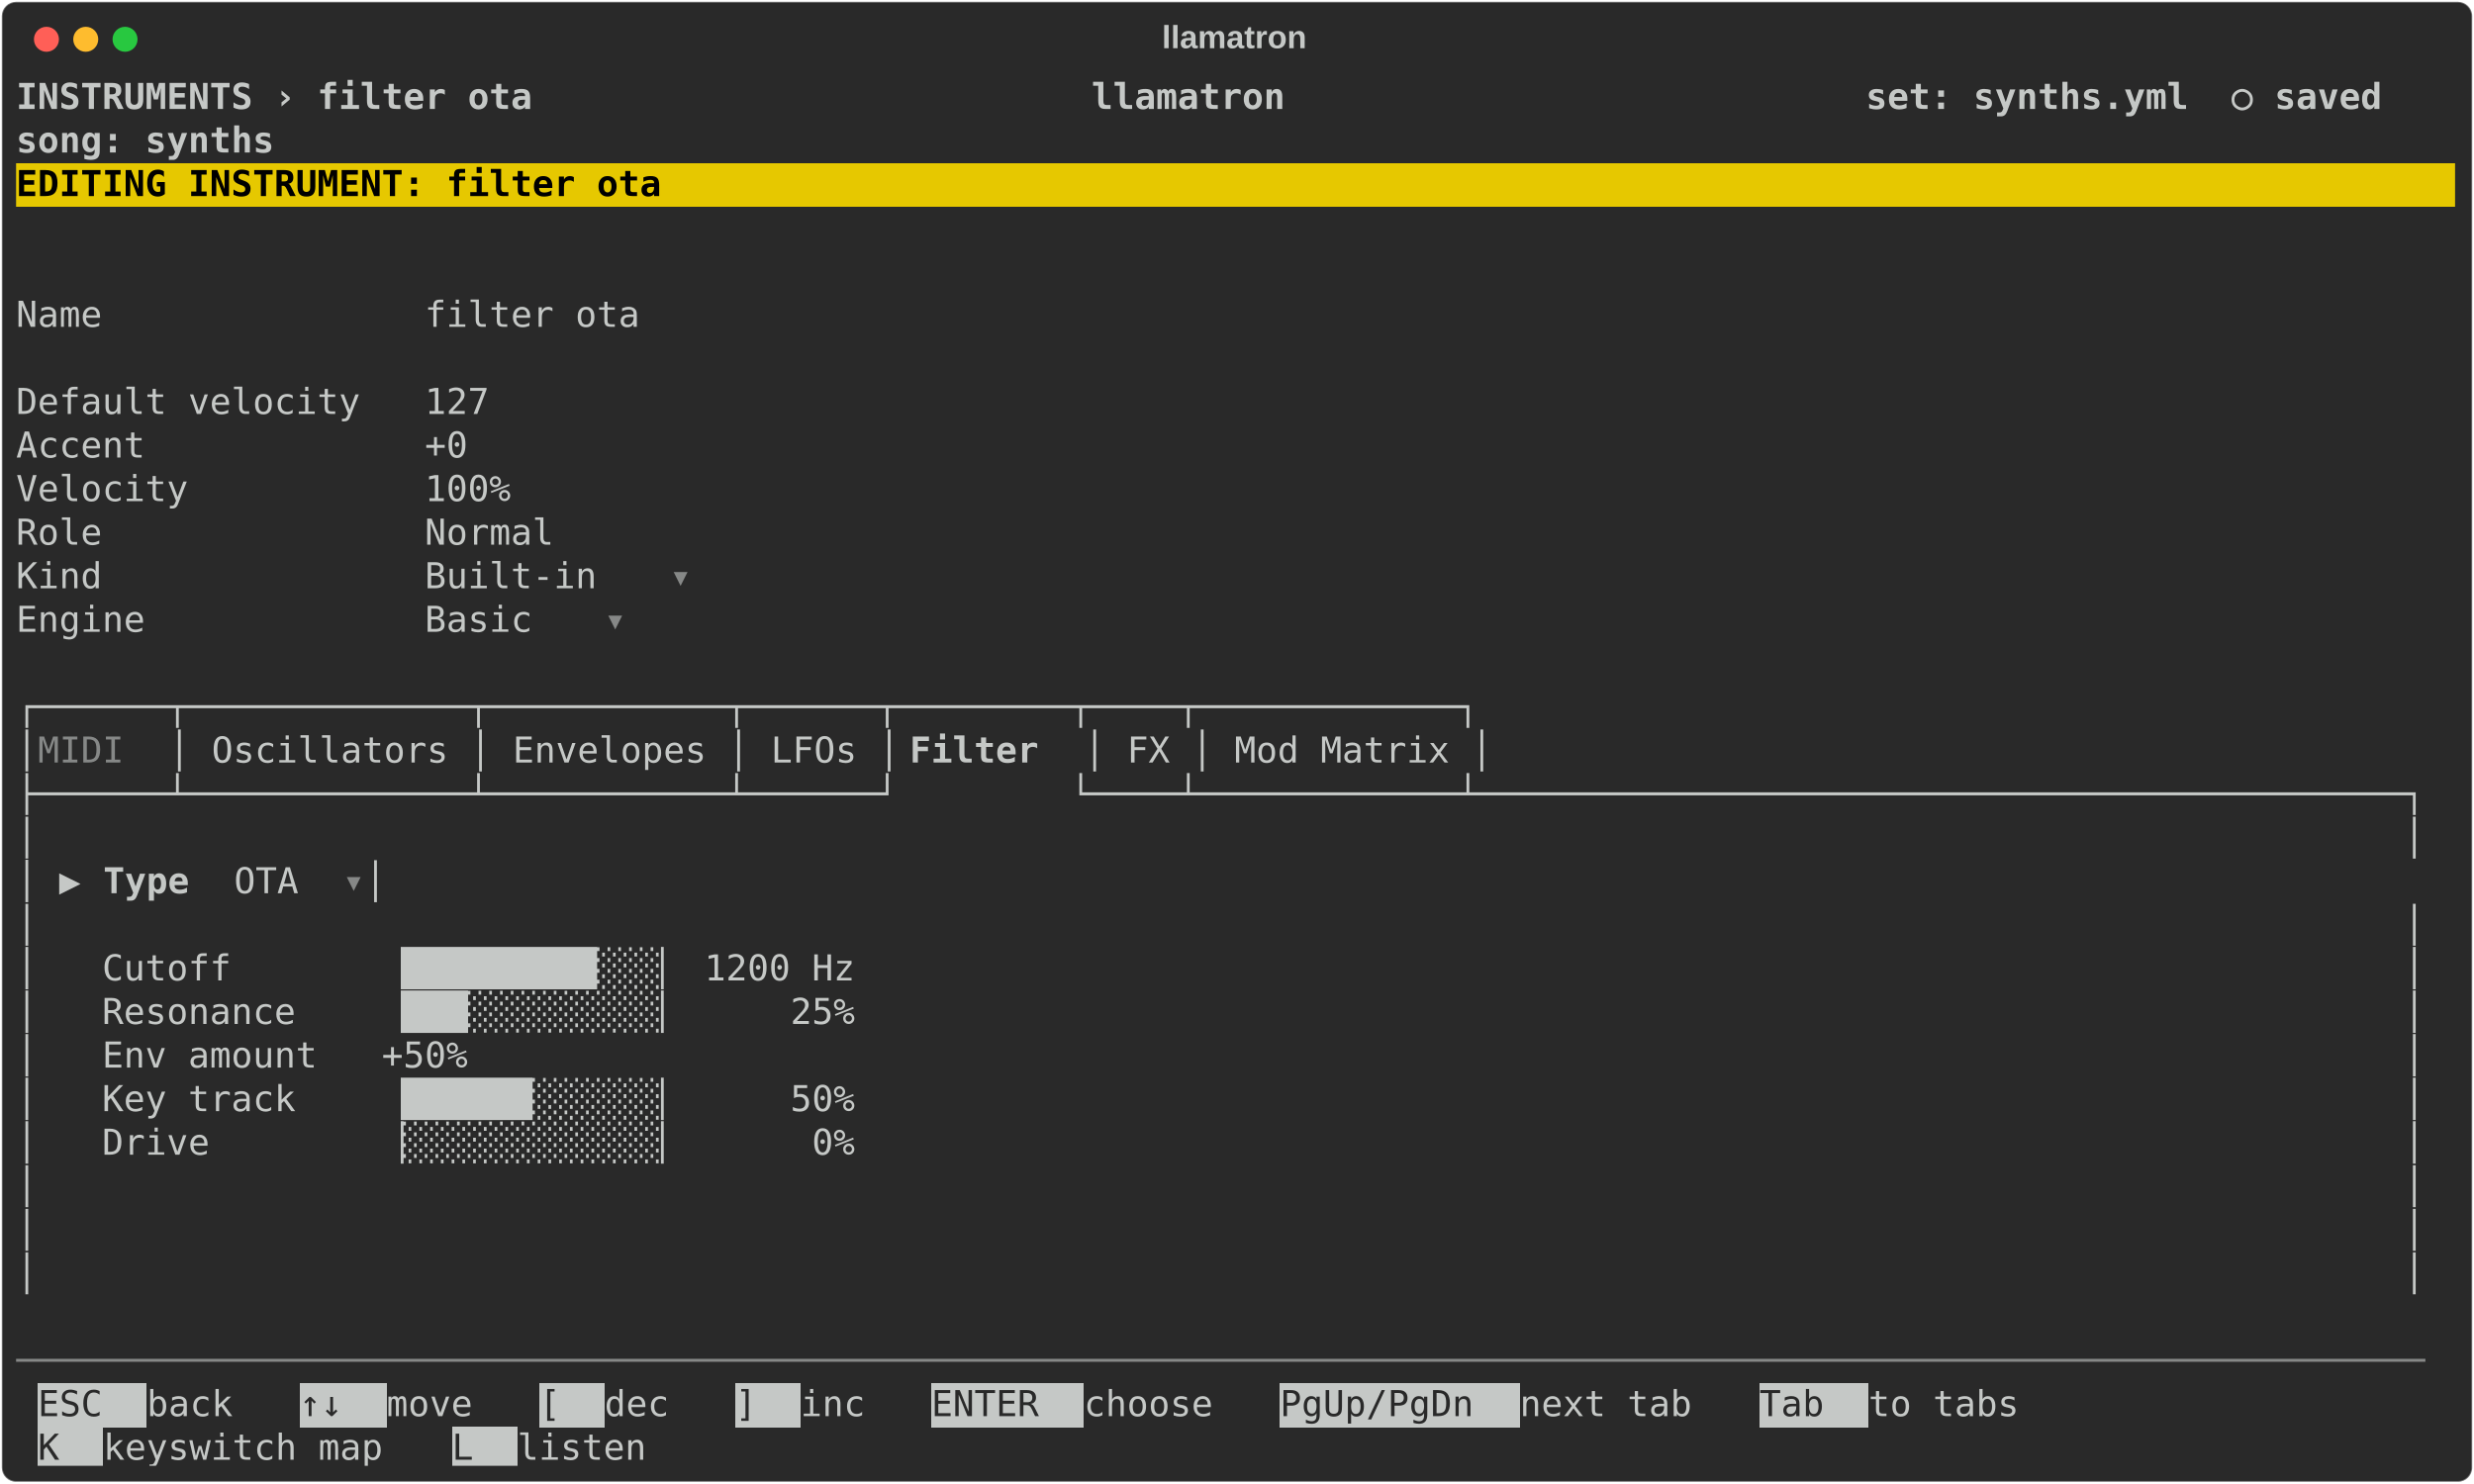
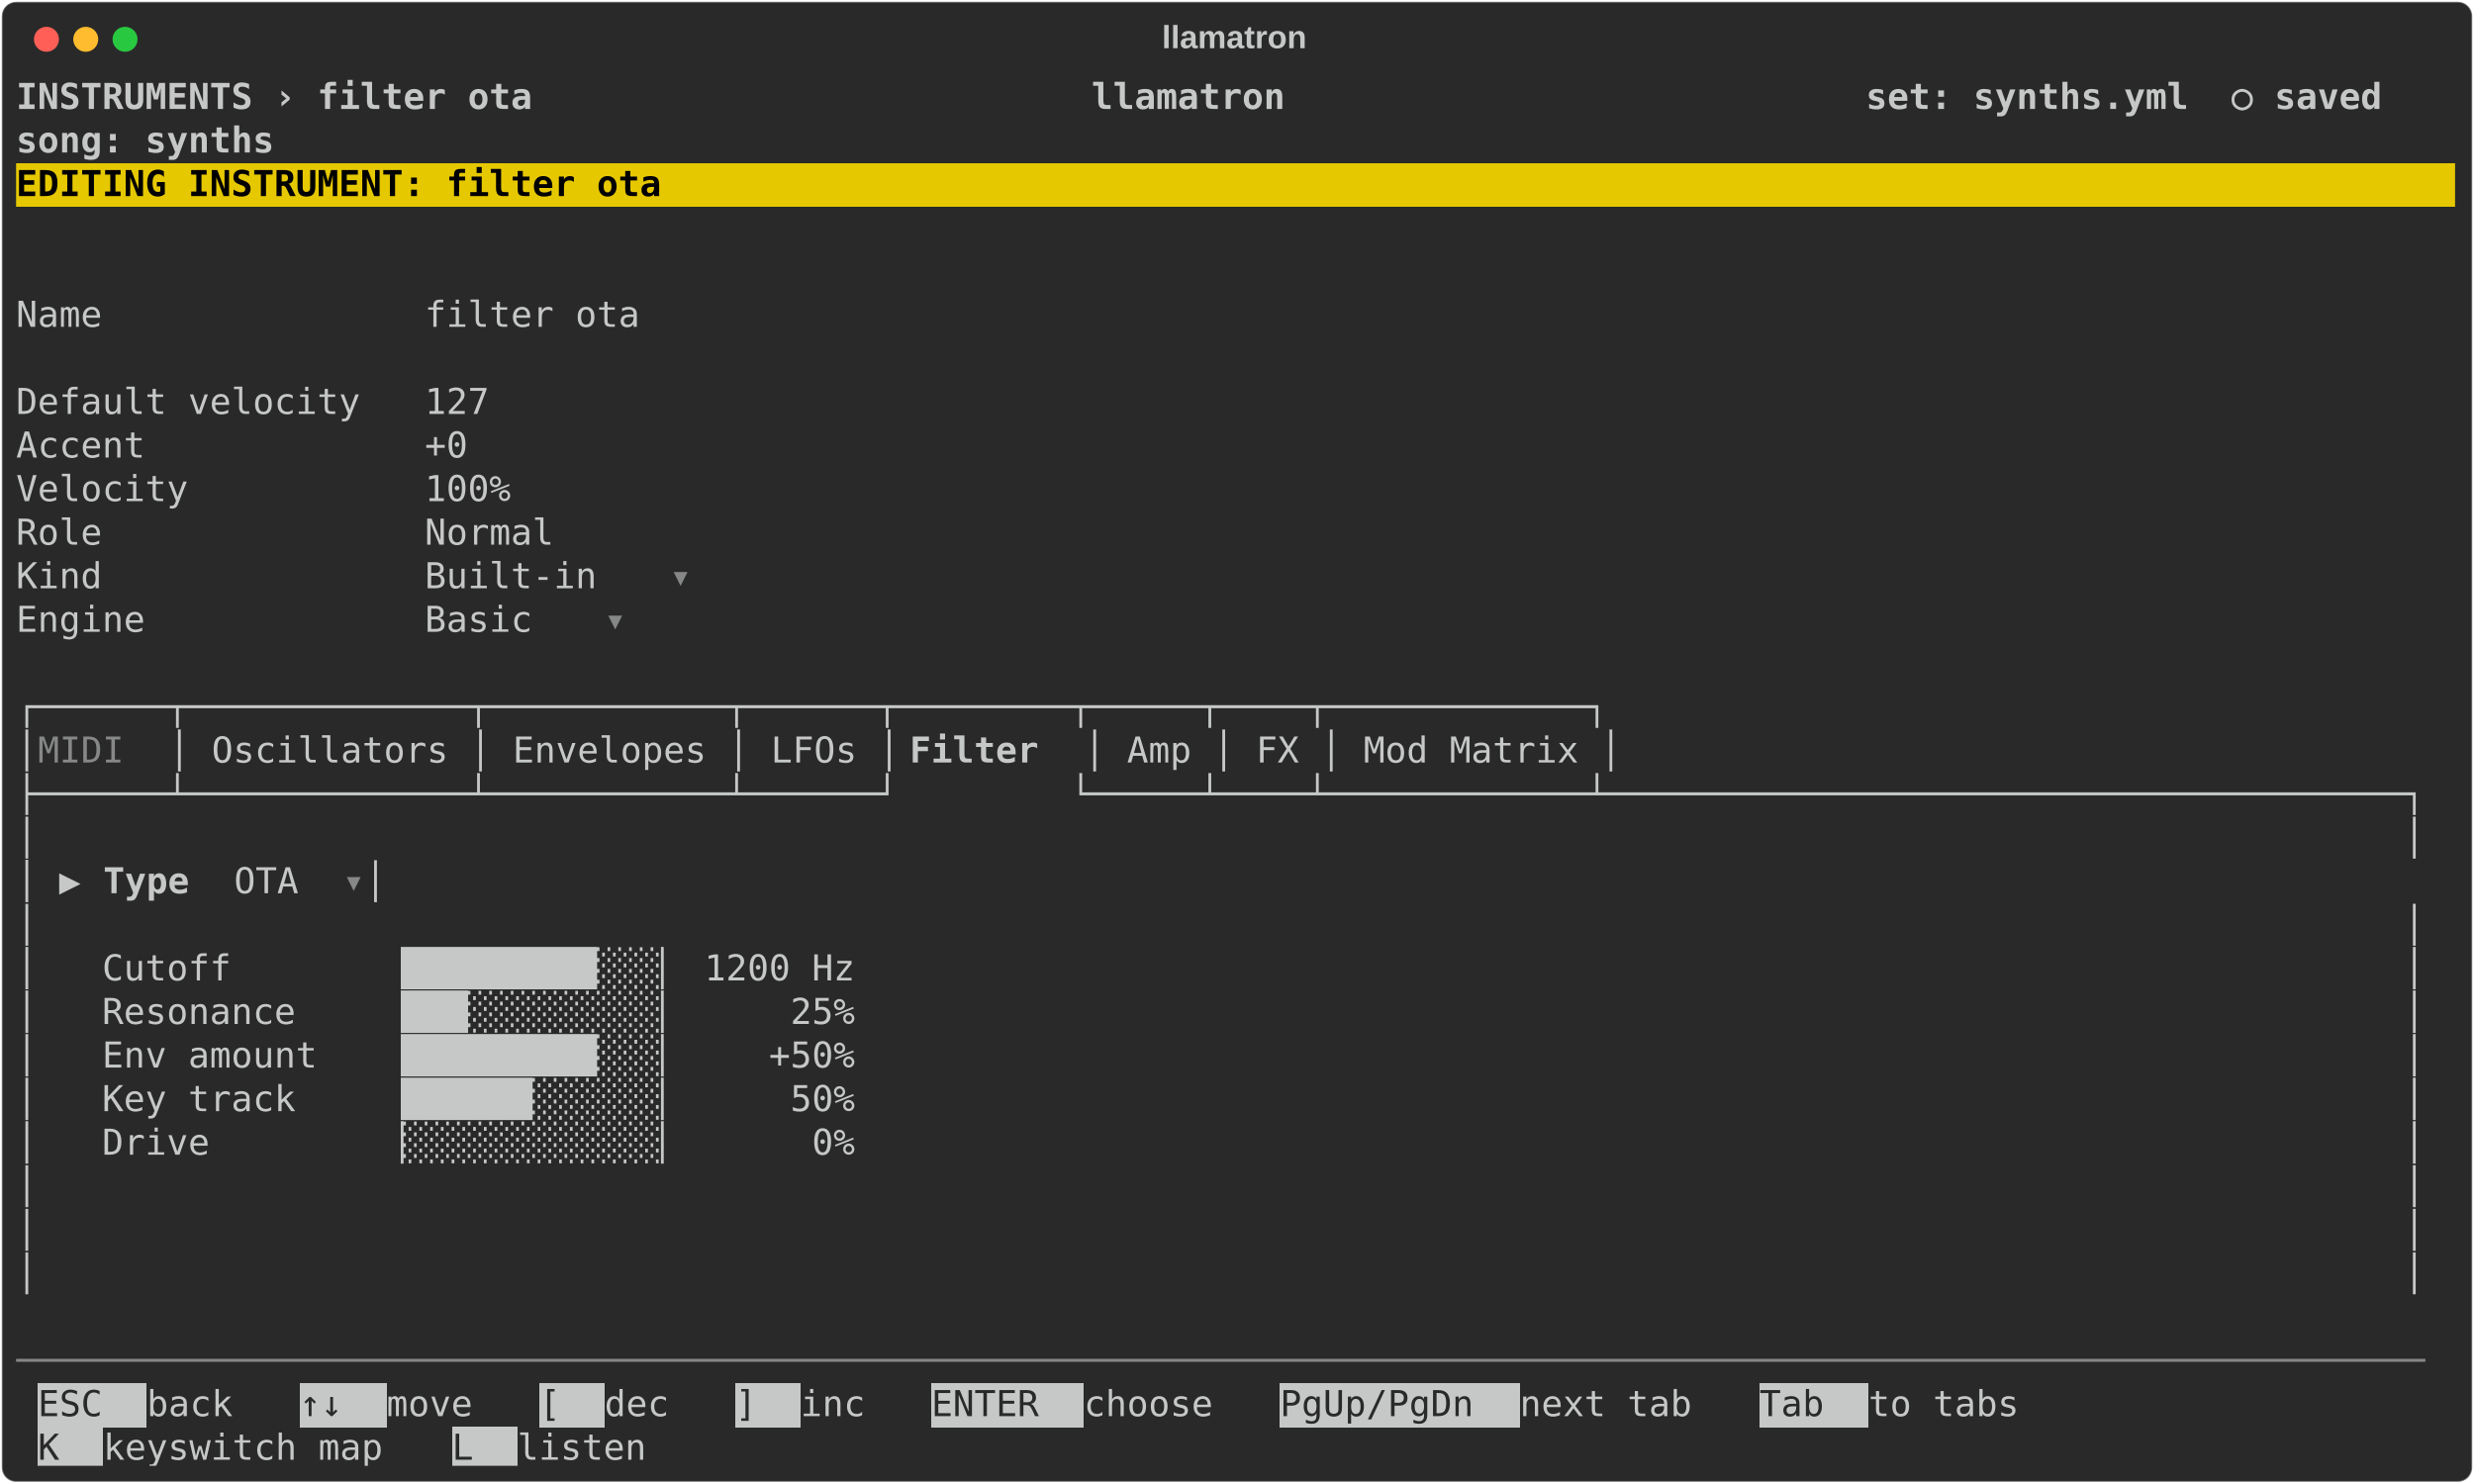
<svg xmlns="http://www.w3.org/2000/svg" class="rich-terminal" viewBox="0 0 1385 830.8">
  <style>

    @font-face {
        font-family: "Fira Code";
        src: local("FiraCode-Regular"),
                url("https://cdnjs.cloudflare.com/ajax/libs/firacode/6.2.0/woff2/FiraCode-Regular.woff2") format("woff2"),
                url("https://cdnjs.cloudflare.com/ajax/libs/firacode/6.2.0/woff/FiraCode-Regular.woff") format("woff");
        font-style: normal;
        font-weight: 400;
    }
    @font-face {
        font-family: "Fira Code";
        src: local("FiraCode-Bold"),
                url("https://cdnjs.cloudflare.com/ajax/libs/firacode/6.2.0/woff2/FiraCode-Bold.woff2") format("woff2"),
                url("https://cdnjs.cloudflare.com/ajax/libs/firacode/6.2.0/woff/FiraCode-Bold.woff") format("woff");
        font-style: bold;
        font-weight: 700;
    }

    .terminal-filter_ota-matrix {
        font-family: Fira Code, monospace;
        font-size: 20px;
        line-height: 24.4px;
        font-variant-east-asian: full-width;
    }

    .terminal-filter_ota-title {
        font-size: 18px;
        font-weight: bold;
        font-family: arial;
    }

    .terminal-filter_ota-r1 { fill: #c5c8c6;font-weight: bold }
.terminal-filter_ota-r2 { fill: #c5c8c6 }
.terminal-filter_ota-r3 { fill: #000000;font-weight: bold }
.terminal-filter_ota-r4 { fill: #868887 }
.terminal-filter_ota-r5 { fill: #292929 }
    </style>
  <defs>
    <clipPath id="terminal-filter_ota-clip-terminal">
      <rect x="0" y="0" width="1365.4" height="779.8" />
    </clipPath>
    <clipPath id="terminal-filter_ota-line-0">
      <rect x="0" y="1.5" width="1366.4" height="24.65" />
    </clipPath>
    <clipPath id="terminal-filter_ota-line-1">
      <rect x="0" y="25.9" width="1366.4" height="24.65" />
    </clipPath>
    <clipPath id="terminal-filter_ota-line-2">
      <rect x="0" y="50.3" width="1366.4" height="24.65" />
    </clipPath>
    <clipPath id="terminal-filter_ota-line-3">
      <rect x="0" y="74.7" width="1366.4" height="24.65" />
    </clipPath>
    <clipPath id="terminal-filter_ota-line-4">
      <rect x="0" y="99.1" width="1366.4" height="24.65" />
    </clipPath>
    <clipPath id="terminal-filter_ota-line-5">
      <rect x="0" y="123.5" width="1366.4" height="24.65" />
    </clipPath>
    <clipPath id="terminal-filter_ota-line-6">
      <rect x="0" y="147.9" width="1366.4" height="24.65" />
    </clipPath>
    <clipPath id="terminal-filter_ota-line-7">
      <rect x="0" y="172.3" width="1366.4" height="24.65" />
    </clipPath>
    <clipPath id="terminal-filter_ota-line-8">
      <rect x="0" y="196.7" width="1366.4" height="24.65" />
    </clipPath>
    <clipPath id="terminal-filter_ota-line-9">
      <rect x="0" y="221.1" width="1366.4" height="24.65" />
    </clipPath>
    <clipPath id="terminal-filter_ota-line-10">
      <rect x="0" y="245.5" width="1366.4" height="24.65" />
    </clipPath>
    <clipPath id="terminal-filter_ota-line-11">
      <rect x="0" y="269.9" width="1366.4" height="24.65" />
    </clipPath>
    <clipPath id="terminal-filter_ota-line-12">
      <rect x="0" y="294.3" width="1366.4" height="24.65" />
    </clipPath>
    <clipPath id="terminal-filter_ota-line-13">
      <rect x="0" y="318.7" width="1366.4" height="24.65" />
    </clipPath>
    <clipPath id="terminal-filter_ota-line-14">
      <rect x="0" y="343.1" width="1366.4" height="24.65" />
    </clipPath>
    <clipPath id="terminal-filter_ota-line-15">
      <rect x="0" y="367.5" width="1366.4" height="24.65" />
    </clipPath>
    <clipPath id="terminal-filter_ota-line-16">
      <rect x="0" y="391.9" width="1366.4" height="24.65" />
    </clipPath>
    <clipPath id="terminal-filter_ota-line-17">
      <rect x="0" y="416.3" width="1366.4" height="24.65" />
    </clipPath>
    <clipPath id="terminal-filter_ota-line-18">
      <rect x="0" y="440.7" width="1366.4" height="24.65" />
    </clipPath>
    <clipPath id="terminal-filter_ota-line-19">
      <rect x="0" y="465.1" width="1366.4" height="24.65" />
    </clipPath>
    <clipPath id="terminal-filter_ota-line-20">
      <rect x="0" y="489.5" width="1366.4" height="24.65" />
    </clipPath>
    <clipPath id="terminal-filter_ota-line-21">
      <rect x="0" y="513.9" width="1366.4" height="24.65" />
    </clipPath>
    <clipPath id="terminal-filter_ota-line-22">
      <rect x="0" y="538.3" width="1366.4" height="24.65" />
    </clipPath>
    <clipPath id="terminal-filter_ota-line-23">
      <rect x="0" y="562.7" width="1366.4" height="24.65" />
    </clipPath>
    <clipPath id="terminal-filter_ota-line-24">
      <rect x="0" y="587.1" width="1366.4" height="24.65" />
    </clipPath>
    <clipPath id="terminal-filter_ota-line-25">
      <rect x="0" y="611.5" width="1366.4" height="24.65" />
    </clipPath>
    <clipPath id="terminal-filter_ota-line-26">
      <rect x="0" y="635.9" width="1366.4" height="24.65" />
    </clipPath>
    <clipPath id="terminal-filter_ota-line-27">
      <rect x="0" y="660.3" width="1366.4" height="24.65" />
    </clipPath>
    <clipPath id="terminal-filter_ota-line-28">
      <rect x="0" y="684.7" width="1366.4" height="24.65" />
    </clipPath>
    <clipPath id="terminal-filter_ota-line-29">
      <rect x="0" y="709.1" width="1366.4" height="24.65" />
    </clipPath>
    <clipPath id="terminal-filter_ota-line-30">
      <rect x="0" y="733.5" width="1366.4" height="24.65" />
    </clipPath>
  </defs>
  <rect fill="#292929" stroke="rgba(255,255,255,0.35)" stroke-width="1" x="1" y="1" width="1383" height="828.8" rx="8" />
  <text class="terminal-filter_ota-title" fill="#c5c8c6" text-anchor="middle" x="691" y="27">llamatron</text>
  <g transform="translate(26,22)">
    <circle cx="0" cy="0" r="7" fill="#ff5f57" />
    <circle cx="22" cy="0" r="7" fill="#febc2e" />
    <circle cx="44" cy="0" r="7" fill="#28c840" />
  </g>
  <g transform="translate(9, 41)" clip-path="url(#terminal-filter_ota-clip-terminal)">
    <rect fill="#e6c800" x="0" y="50.3" width="1366.4" height="24.65" shape-rendering="crispEdges" />
    <rect fill="#c5c8c6" x="12.2" y="733.5" width="61" height="24.65" shape-rendering="crispEdges" />
    <rect fill="#c5c8c6" x="158.6" y="733.5" width="48.8" height="24.65" shape-rendering="crispEdges" />
    <rect fill="#c5c8c6" x="292.8" y="733.5" width="36.6" height="24.65" shape-rendering="crispEdges" />
    <rect fill="#c5c8c6" x="402.6" y="733.5" width="36.6" height="24.65" shape-rendering="crispEdges" />
    <rect fill="#c5c8c6" x="512.4" y="733.5" width="85.4" height="24.65" shape-rendering="crispEdges" />
    <rect fill="#c5c8c6" x="707.6" y="733.5" width="134.2" height="24.65" shape-rendering="crispEdges" />
    <rect fill="#c5c8c6" x="976" y="733.5" width="61" height="24.65" shape-rendering="crispEdges" />
    <rect fill="#c5c8c6" x="12.2" y="757.9" width="36.6" height="24.65" shape-rendering="crispEdges" />
    <rect fill="#c5c8c6" x="244" y="757.9" width="36.6" height="24.65" shape-rendering="crispEdges" />
    <g class="terminal-filter_ota-matrix">
      <text class="terminal-filter_ota-r1" x="0" y="20" textLength="1366.4" clip-path="url(#terminal-filter_ota-line-0)"> INSTRUMENTS › filter ota                          llamatron                           set: synths.yml  ○ saved </text>
      <text class="terminal-filter_ota-r2" x="1366.4" y="20" textLength="12.2" clip-path="url(#terminal-filter_ota-line-0)">
</text>
      <text class="terminal-filter_ota-r1" x="0" y="44.4" textLength="1366.4" clip-path="url(#terminal-filter_ota-line-1)">                                                                                       song: synths             </text>
      <text class="terminal-filter_ota-r2" x="1366.4" y="44.4" textLength="12.2" clip-path="url(#terminal-filter_ota-line-1)">
</text>
      <text class="terminal-filter_ota-r3" x="0" y="68.8" textLength="1366.4" clip-path="url(#terminal-filter_ota-line-2)"> EDITING INSTRUMENT: filter ota                                                                                 </text>
      <text class="terminal-filter_ota-r2" x="1366.4" y="68.8" textLength="12.2" clip-path="url(#terminal-filter_ota-line-2)">
</text>
      <text class="terminal-filter_ota-r2" x="1366.4" y="93.2" textLength="12.2" clip-path="url(#terminal-filter_ota-line-3)">
</text>
      <text class="terminal-filter_ota-r2" x="1366.4" y="117.6" textLength="12.2" clip-path="url(#terminal-filter_ota-line-4)">
</text>
      <text class="terminal-filter_ota-r2" x="0" y="142" textLength="390.4" clip-path="url(#terminal-filter_ota-line-5)">  Name               filter ota </text>
      <text class="terminal-filter_ota-r2" x="1366.4" y="142" textLength="12.2" clip-path="url(#terminal-filter_ota-line-5)">
</text>
      <text class="terminal-filter_ota-r2" x="1366.4" y="166.4" textLength="12.2" clip-path="url(#terminal-filter_ota-line-6)">
</text>
      <text class="terminal-filter_ota-r2" x="0" y="190.8" textLength="305" clip-path="url(#terminal-filter_ota-line-7)">  Default velocity   127 </text>
      <text class="terminal-filter_ota-r2" x="1366.4" y="190.8" textLength="12.2" clip-path="url(#terminal-filter_ota-line-7)">
</text>
      <text class="terminal-filter_ota-r2" x="0" y="215.2" textLength="292.8" clip-path="url(#terminal-filter_ota-line-8)">  Accent             +0 </text>
      <text class="terminal-filter_ota-r2" x="1366.4" y="215.2" textLength="12.2" clip-path="url(#terminal-filter_ota-line-8)">
</text>
      <text class="terminal-filter_ota-r2" x="0" y="239.6" textLength="317.2" clip-path="url(#terminal-filter_ota-line-9)">  Velocity           100% </text>
      <text class="terminal-filter_ota-r2" x="1366.4" y="239.6" textLength="12.2" clip-path="url(#terminal-filter_ota-line-9)">
</text>
      <text class="terminal-filter_ota-r2" x="0" y="264" textLength="341.6" clip-path="url(#terminal-filter_ota-line-10)">  Role               Normal </text>
      <text class="terminal-filter_ota-r2" x="1366.4" y="264" textLength="12.2" clip-path="url(#terminal-filter_ota-line-10)">
</text>
      <text class="terminal-filter_ota-r2" x="0" y="288.4" textLength="366" clip-path="url(#terminal-filter_ota-line-11)">  Kind               Built-in </text>
      <text class="terminal-filter_ota-r4" x="366" y="288.4" textLength="12.2" clip-path="url(#terminal-filter_ota-line-11)">▾</text>
      <text class="terminal-filter_ota-r2" x="1366.4" y="288.4" textLength="12.2" clip-path="url(#terminal-filter_ota-line-11)">
</text>
      <text class="terminal-filter_ota-r2" x="0" y="312.8" textLength="329.4" clip-path="url(#terminal-filter_ota-line-12)">  Engine             Basic </text>
      <text class="terminal-filter_ota-r4" x="329.4" y="312.8" textLength="12.2" clip-path="url(#terminal-filter_ota-line-12)">▾</text>
      <text class="terminal-filter_ota-r2" x="1366.4" y="312.8" textLength="12.2" clip-path="url(#terminal-filter_ota-line-12)">
</text>
      <text class="terminal-filter_ota-r2" x="1366.4" y="337.2" textLength="12.2" clip-path="url(#terminal-filter_ota-line-13)">
</text>
-       <text class="terminal-filter_ota-r2" x="0" y="361.6" textLength="829.6" clip-path="url(#terminal-filter_ota-line-14)">┌──────┬─────────────┬───────────┬──────┬────────┬────┬────────────┐</text>
+       <text class="terminal-filter_ota-r2" x="0" y="361.6" textLength="902.8" clip-path="url(#terminal-filter_ota-line-14)">┌──────┬─────────────┬───────────┬──────┬────────┬─────┬────┬────────────┐</text>
      <text class="terminal-filter_ota-r2" x="1366.4" y="361.6" textLength="12.2" clip-path="url(#terminal-filter_ota-line-14)">
</text>
      <text class="terminal-filter_ota-r2" x="0" y="386" textLength="12.2" clip-path="url(#terminal-filter_ota-line-15)">│</text>
      <text class="terminal-filter_ota-r4" x="12.2" y="386" textLength="73.2" clip-path="url(#terminal-filter_ota-line-15)"> MIDI </text>
      <text class="terminal-filter_ota-r2" x="85.4" y="386" textLength="414.8" clip-path="url(#terminal-filter_ota-line-15)">│ Oscillators │ Envelopes │ LFOs │</text>
      <text class="terminal-filter_ota-r1" x="500.2" y="386" textLength="97.6" clip-path="url(#terminal-filter_ota-line-15)"> Filter </text>
-       <text class="terminal-filter_ota-r2" x="597.8" y="386" textLength="231.8" clip-path="url(#terminal-filter_ota-line-15)">│ FX │ Mod Matrix │</text>
+       <text class="terminal-filter_ota-r2" x="597.8" y="386" textLength="305" clip-path="url(#terminal-filter_ota-line-15)">│ Amp │ FX │ Mod Matrix │</text>
      <text class="terminal-filter_ota-r2" x="1366.4" y="386" textLength="12.2" clip-path="url(#terminal-filter_ota-line-15)">
</text>
-       <text class="terminal-filter_ota-r2" x="0" y="410.4" textLength="1366.4" clip-path="url(#terminal-filter_ota-line-16)">├──────┴─────────────┴───────────┴──────┘        └────┴────────────┴───────────────────────────────────────────┐</text>
+       <text class="terminal-filter_ota-r2" x="0" y="410.4" textLength="1366.4" clip-path="url(#terminal-filter_ota-line-16)">├──────┴─────────────┴───────────┴──────┘        └─────┴────┴────────────┴─────────────────────────────────────┐</text>
      <text class="terminal-filter_ota-r2" x="1366.4" y="410.4" textLength="12.2" clip-path="url(#terminal-filter_ota-line-16)">
</text>
      <text class="terminal-filter_ota-r2" x="0" y="434.8" textLength="1366.4" clip-path="url(#terminal-filter_ota-line-17)">│                                                                                                              │</text>
      <text class="terminal-filter_ota-r2" x="1366.4" y="434.8" textLength="12.2" clip-path="url(#terminal-filter_ota-line-17)">
</text>
      <text class="terminal-filter_ota-r2" x="0" y="459.2" textLength="48.8" clip-path="url(#terminal-filter_ota-line-18)">│ ▶ </text>
      <text class="terminal-filter_ota-r1" x="48.8" y="459.2" textLength="73.2" clip-path="url(#terminal-filter_ota-line-18)">Type  </text>
      <text class="terminal-filter_ota-r2" x="122" y="459.2" textLength="61" clip-path="url(#terminal-filter_ota-line-18)"> OTA </text>
      <text class="terminal-filter_ota-r4" x="183" y="459.2" textLength="12.2" clip-path="url(#terminal-filter_ota-line-18)">▾</text>
      <text class="terminal-filter_ota-r2" x="195.2" y="459.2" textLength="1171.2" clip-path="url(#terminal-filter_ota-line-18)">                                                                                               │</text>
      <text class="terminal-filter_ota-r2" x="1366.4" y="459.2" textLength="12.2" clip-path="url(#terminal-filter_ota-line-18)">
</text>
      <text class="terminal-filter_ota-r2" x="0" y="483.6" textLength="1366.4" clip-path="url(#terminal-filter_ota-line-19)">│                                                                                                              │</text>
      <text class="terminal-filter_ota-r2" x="1366.4" y="483.6" textLength="12.2" clip-path="url(#terminal-filter_ota-line-19)">
</text>
      <text class="terminal-filter_ota-r2" x="0" y="508" textLength="1366.4" clip-path="url(#terminal-filter_ota-line-20)">│   Cutoff       ▕█████████░░░▏ 1200 Hz                                                                        │</text>
      <text class="terminal-filter_ota-r2" x="1366.4" y="508" textLength="12.2" clip-path="url(#terminal-filter_ota-line-20)">
</text>
      <text class="terminal-filter_ota-r2" x="0" y="532.4" textLength="1366.4" clip-path="url(#terminal-filter_ota-line-21)">│   Resonance    ▕███░░░░░░░░░▏     25%                                                                        │</text>
      <text class="terminal-filter_ota-r2" x="1366.4" y="532.4" textLength="12.2" clip-path="url(#terminal-filter_ota-line-21)">
</text>
-       <text class="terminal-filter_ota-r2" x="0" y="556.8" textLength="1366.4" clip-path="url(#terminal-filter_ota-line-22)">│   Env amount   +50%                                                                                          │</text>
+       <text class="terminal-filter_ota-r2" x="0" y="556.8" textLength="1366.4" clip-path="url(#terminal-filter_ota-line-22)">│   Env amount   ▕█████████░░░▏    +50%                                                                        │</text>
      <text class="terminal-filter_ota-r2" x="1366.4" y="556.8" textLength="12.2" clip-path="url(#terminal-filter_ota-line-22)">
</text>
      <text class="terminal-filter_ota-r2" x="0" y="581.2" textLength="1366.4" clip-path="url(#terminal-filter_ota-line-23)">│   Key track    ▕██████░░░░░░▏     50%                                                                        │</text>
      <text class="terminal-filter_ota-r2" x="1366.4" y="581.2" textLength="12.2" clip-path="url(#terminal-filter_ota-line-23)">
</text>
      <text class="terminal-filter_ota-r2" x="0" y="605.6" textLength="1366.4" clip-path="url(#terminal-filter_ota-line-24)">│   Drive        ▕░░░░░░░░░░░░▏      0%                                                                        │</text>
      <text class="terminal-filter_ota-r2" x="1366.4" y="605.6" textLength="12.2" clip-path="url(#terminal-filter_ota-line-24)">
</text>
      <text class="terminal-filter_ota-r2" x="0" y="630" textLength="1366.4" clip-path="url(#terminal-filter_ota-line-25)">│                                                                                                              │</text>
      <text class="terminal-filter_ota-r2" x="1366.4" y="630" textLength="12.2" clip-path="url(#terminal-filter_ota-line-25)">
</text>
      <text class="terminal-filter_ota-r2" x="0" y="654.4" textLength="1366.4" clip-path="url(#terminal-filter_ota-line-26)">│                                                                                                              │</text>
      <text class="terminal-filter_ota-r2" x="1366.4" y="654.4" textLength="12.2" clip-path="url(#terminal-filter_ota-line-26)">
</text>
      <text class="terminal-filter_ota-r2" x="0" y="678.8" textLength="1366.4" clip-path="url(#terminal-filter_ota-line-27)">│                                                                                                              │</text>
      <text class="terminal-filter_ota-r2" x="1366.4" y="678.8" textLength="12.2" clip-path="url(#terminal-filter_ota-line-27)">
</text>
      <text class="terminal-filter_ota-r2" x="1366.4" y="703.2" textLength="12.2" clip-path="url(#terminal-filter_ota-line-28)">
</text>
      <text class="terminal-filter_ota-r4" x="0" y="727.6" textLength="1366.4" clip-path="url(#terminal-filter_ota-line-29)">────────────────────────────────────────────────────────────────────────────────────────────────────────────────</text>
      <text class="terminal-filter_ota-r2" x="1366.4" y="727.6" textLength="12.2" clip-path="url(#terminal-filter_ota-line-29)">
</text>
      <text class="terminal-filter_ota-r5" x="12.2" y="752" textLength="61" clip-path="url(#terminal-filter_ota-line-30)"> ESC </text>
      <text class="terminal-filter_ota-r2" x="73.2" y="752" textLength="85.4" clip-path="url(#terminal-filter_ota-line-30)"> back  </text>
      <text class="terminal-filter_ota-r5" x="158.6" y="752" textLength="48.8" clip-path="url(#terminal-filter_ota-line-30)"> ↑↓ </text>
      <text class="terminal-filter_ota-r2" x="207.4" y="752" textLength="85.4" clip-path="url(#terminal-filter_ota-line-30)"> move  </text>
      <text class="terminal-filter_ota-r5" x="292.8" y="752" textLength="36.6" clip-path="url(#terminal-filter_ota-line-30)"> [ </text>
      <text class="terminal-filter_ota-r2" x="329.4" y="752" textLength="73.2" clip-path="url(#terminal-filter_ota-line-30)"> dec  </text>
      <text class="terminal-filter_ota-r5" x="402.6" y="752" textLength="36.6" clip-path="url(#terminal-filter_ota-line-30)"> ] </text>
      <text class="terminal-filter_ota-r2" x="439.2" y="752" textLength="73.2" clip-path="url(#terminal-filter_ota-line-30)"> inc  </text>
      <text class="terminal-filter_ota-r5" x="512.4" y="752" textLength="85.4" clip-path="url(#terminal-filter_ota-line-30)"> ENTER </text>
      <text class="terminal-filter_ota-r2" x="597.8" y="752" textLength="109.8" clip-path="url(#terminal-filter_ota-line-30)"> choose  </text>
      <text class="terminal-filter_ota-r5" x="707.6" y="752" textLength="134.2" clip-path="url(#terminal-filter_ota-line-30)"> PgUp/PgDn </text>
      <text class="terminal-filter_ota-r2" x="841.8" y="752" textLength="134.2" clip-path="url(#terminal-filter_ota-line-30)"> next tab  </text>
      <text class="terminal-filter_ota-r5" x="976" y="752" textLength="61" clip-path="url(#terminal-filter_ota-line-30)"> Tab </text>
      <text class="terminal-filter_ota-r2" x="1037" y="752" textLength="122" clip-path="url(#terminal-filter_ota-line-30)"> to tabs  </text>
      <text class="terminal-filter_ota-r2" x="1366.4" y="752" textLength="12.2" clip-path="url(#terminal-filter_ota-line-30)">
</text>
      <text class="terminal-filter_ota-r5" x="12.2" y="776.4" textLength="36.6" clip-path="url(#terminal-filter_ota-line-31)"> K </text>
      <text class="terminal-filter_ota-r2" x="48.8" y="776.4" textLength="195.2" clip-path="url(#terminal-filter_ota-line-31)"> keyswitch map  </text>
      <text class="terminal-filter_ota-r5" x="244" y="776.4" textLength="36.6" clip-path="url(#terminal-filter_ota-line-31)"> L </text>
      <text class="terminal-filter_ota-r2" x="280.6" y="776.4" textLength="109.8" clip-path="url(#terminal-filter_ota-line-31)"> listen  </text>
    </g>
  </g>
</svg>
